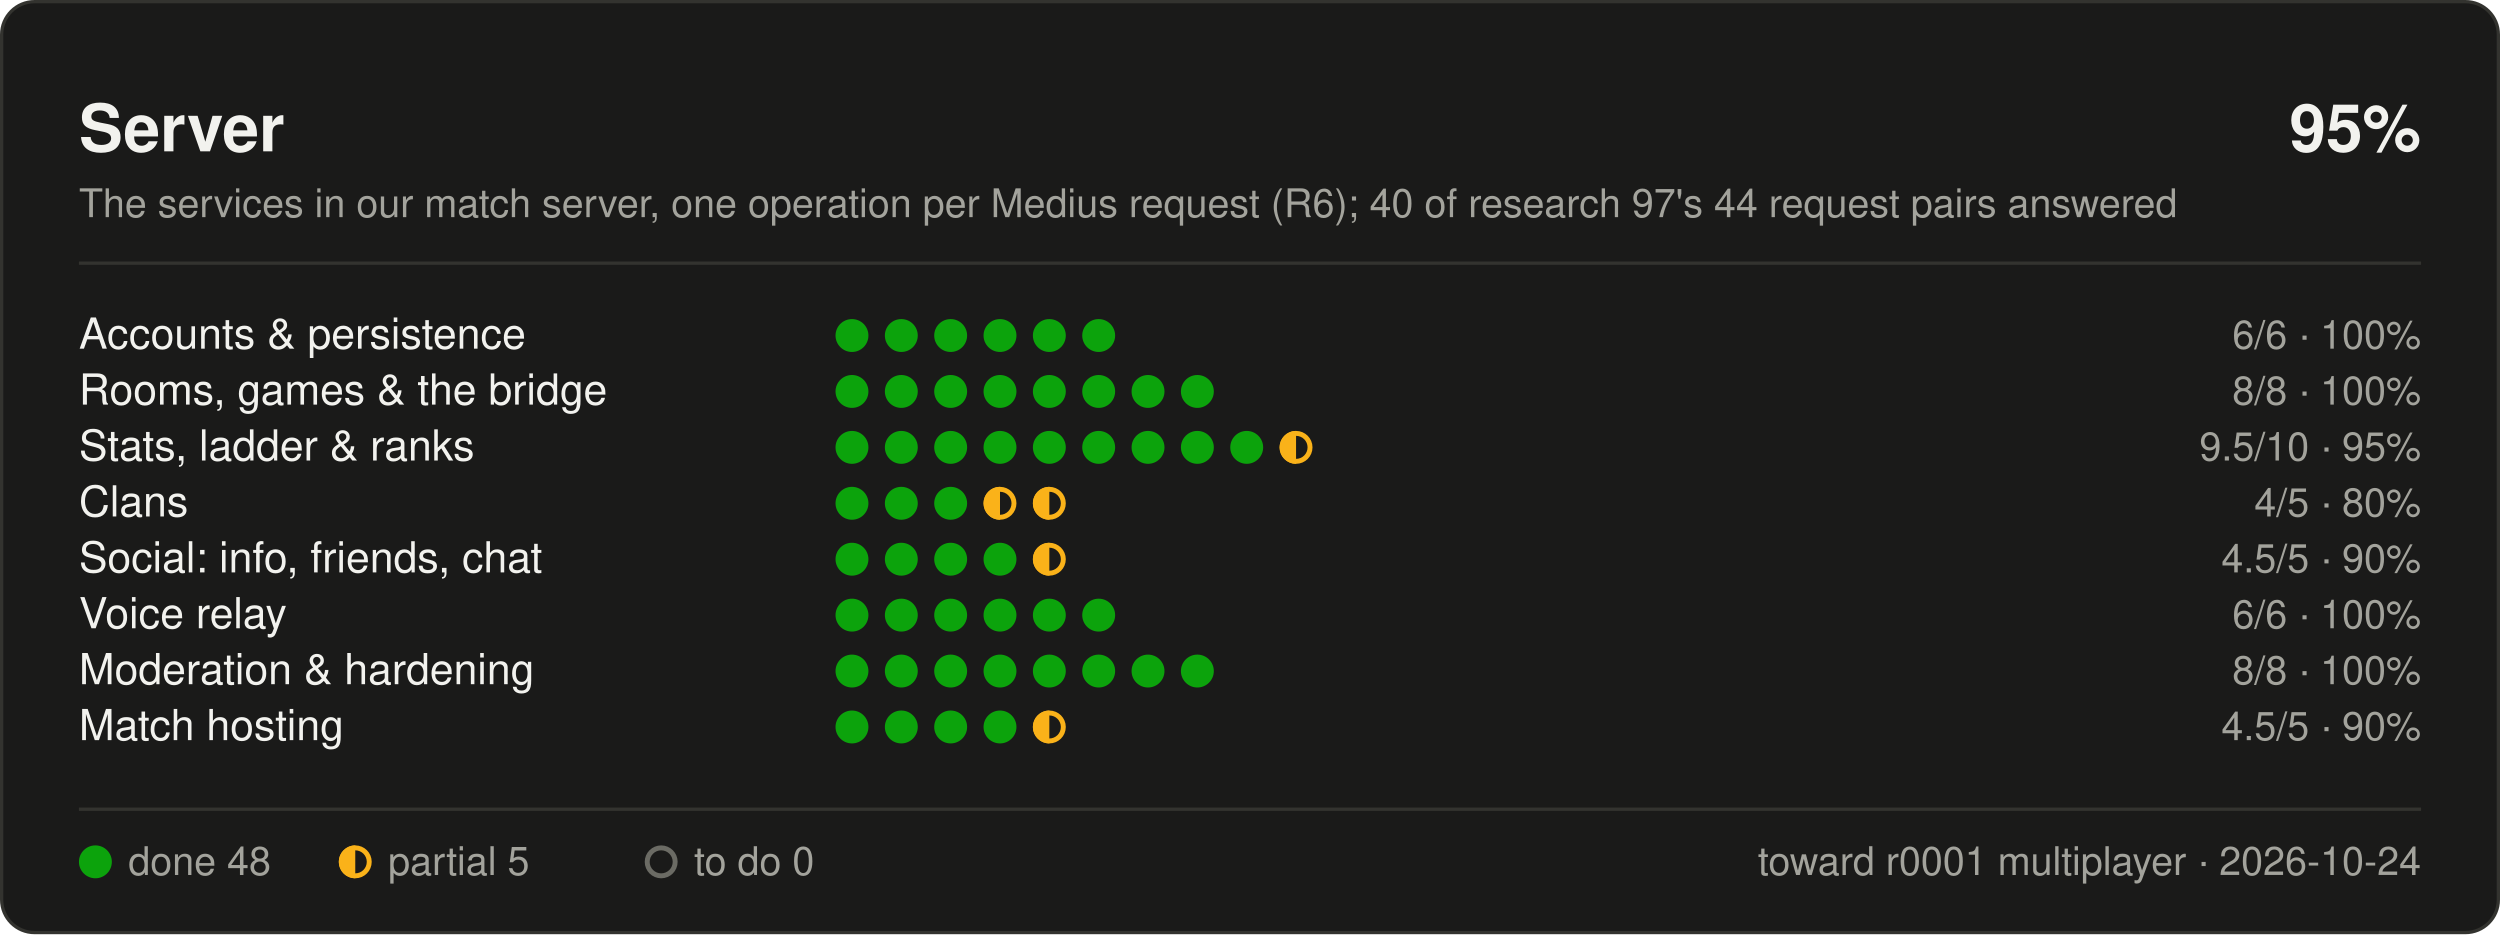
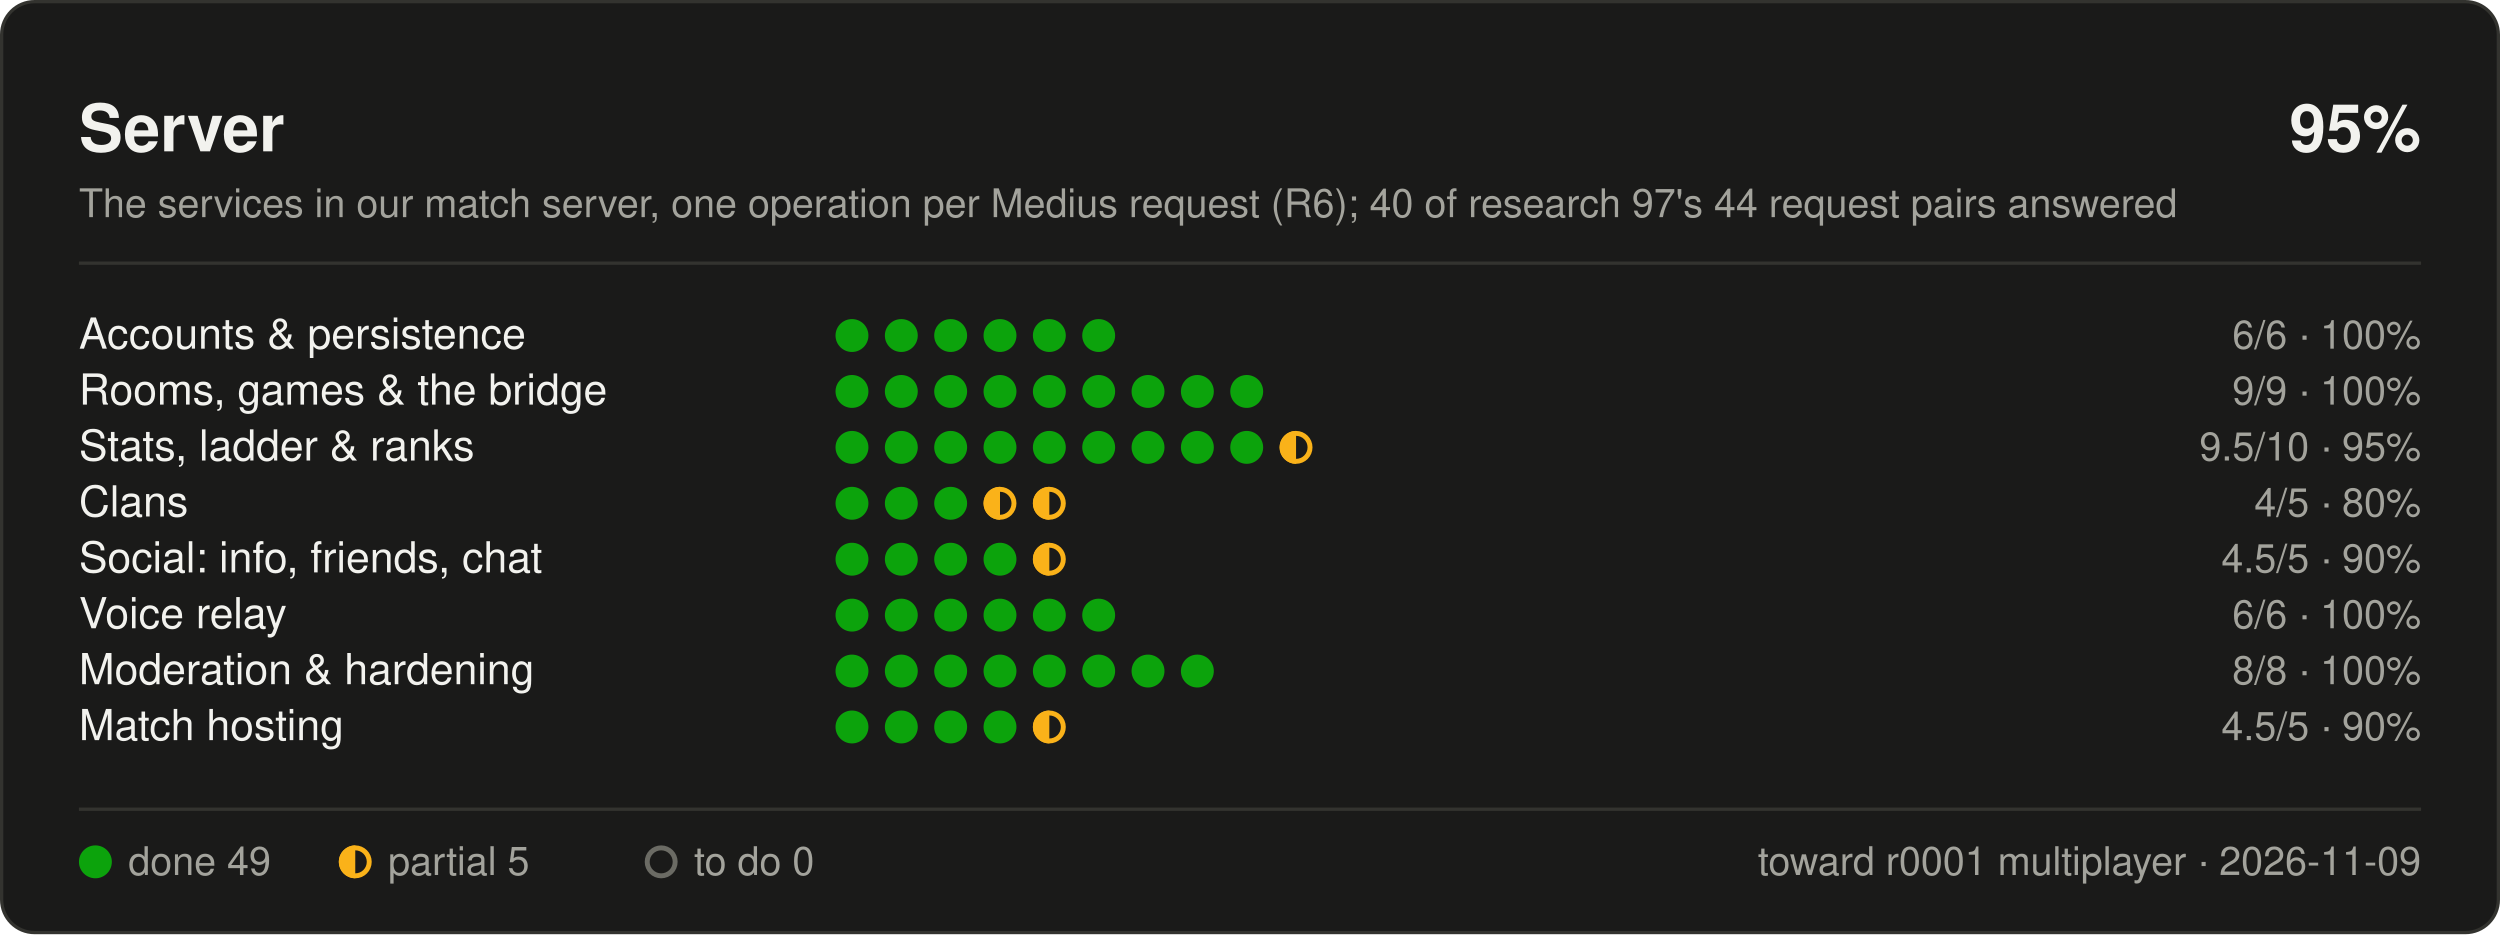
<svg xmlns="http://www.w3.org/2000/svg" width="760" height="284" viewBox="0 0 760 284" font-family="-apple-system, BlinkMacSystemFont, 'Segoe UI', Helvetica, Arial, sans-serif" role="img" aria-label="Server: 95% toward r0001 multiplayer compatibility">
  <rect x="0.5" y="0.5" width="759" height="283" rx="10" fill="#1a1a19" stroke="#33332f" />
  <text x="24" y="46" font-size="20" font-weight="700" fill="#f2f2ee">Server</text>
  <text x="736" y="46" font-size="20" font-weight="700" fill="#f2f2ee" text-anchor="end">95%</text>
  <text x="24" y="66" font-size="12" fill="#a3a39c">The services in our match server, one operation per Medius request (R6); 40 of research 97's 44 request pairs answered</text>
  <line x1="24" y1="80" x2="736" y2="80" stroke="#33332f" />
  <text x="24" y="106" font-size="13" fill="#f2f2ee">Accounts &amp; persistence</text>
  <text x="736" y="106" font-size="12" fill="#a3a39c" text-anchor="end">6/6 · 100%</text>
  <circle cx="259" cy="102" r="5" fill="#0ca30c" />
  <circle cx="274" cy="102" r="5" fill="#0ca30c" />
  <circle cx="289" cy="102" r="5" fill="#0ca30c" />
  <circle cx="304" cy="102" r="5" fill="#0ca30c" />
  <circle cx="319" cy="102" r="5" fill="#0ca30c" />
  <circle cx="334" cy="102" r="5" fill="#0ca30c" />
  <text x="24" y="123" font-size="13" fill="#f2f2ee">Rooms, games &amp; the bridge</text>
-   <text x="736" y="123" font-size="12" fill="#a3a39c" text-anchor="end">8/8 · 100%</text>
+   <text x="736" y="123" font-size="12" fill="#a3a39c" text-anchor="end">9/9 · 100%</text>
  <circle cx="259" cy="119" r="5" fill="#0ca30c" />
  <circle cx="274" cy="119" r="5" fill="#0ca30c" />
  <circle cx="289" cy="119" r="5" fill="#0ca30c" />
  <circle cx="304" cy="119" r="5" fill="#0ca30c" />
  <circle cx="319" cy="119" r="5" fill="#0ca30c" />
  <circle cx="334" cy="119" r="5" fill="#0ca30c" />
  <circle cx="349" cy="119" r="5" fill="#0ca30c" />
  <circle cx="364" cy="119" r="5" fill="#0ca30c" />
+   <circle cx="379" cy="119" r="5" fill="#0ca30c" />
  <text x="24" y="140" font-size="13" fill="#f2f2ee">Stats, ladder &amp; ranks</text>
  <text x="736" y="140" font-size="12" fill="#a3a39c" text-anchor="end">9.5/10 · 95%</text>
  <circle cx="259" cy="136" r="5" fill="#0ca30c" />
  <circle cx="274" cy="136" r="5" fill="#0ca30c" />
  <circle cx="289" cy="136" r="5" fill="#0ca30c" />
  <circle cx="304" cy="136" r="5" fill="#0ca30c" />
  <circle cx="319" cy="136" r="5" fill="#0ca30c" />
  <circle cx="334" cy="136" r="5" fill="#0ca30c" />
  <circle cx="349" cy="136" r="5" fill="#0ca30c" />
  <circle cx="364" cy="136" r="5" fill="#0ca30c" />
  <circle cx="379" cy="136" r="5" fill="#0ca30c" />
  <g>
    <circle cx="394" cy="136" r="4.25" fill="none" stroke="#fab219" stroke-width="1.5" />
    <path d="M394,131 A5,5 0 0 0 394,141 Z" fill="#fab219" />
  </g>
  <text x="24" y="157" font-size="13" fill="#f2f2ee">Clans</text>
  <text x="736" y="157" font-size="12" fill="#a3a39c" text-anchor="end">4/5 · 80%</text>
  <circle cx="259" cy="153" r="5" fill="#0ca30c" />
  <circle cx="274" cy="153" r="5" fill="#0ca30c" />
  <circle cx="289" cy="153" r="5" fill="#0ca30c" />
  <g>
    <circle cx="304" cy="153" r="4.25" fill="none" stroke="#fab219" stroke-width="1.5" />
    <path d="M304,148 A5,5 0 0 0 304,158 Z" fill="#fab219" />
  </g>
  <g>
    <circle cx="319" cy="153" r="4.25" fill="none" stroke="#fab219" stroke-width="1.5" />
    <path d="M319,148 A5,5 0 0 0 319,158 Z" fill="#fab219" />
  </g>
  <text x="24" y="174" font-size="13" fill="#f2f2ee">Social: info, friends, chat</text>
  <text x="736" y="174" font-size="12" fill="#a3a39c" text-anchor="end">4.5/5 · 90%</text>
  <circle cx="259" cy="170" r="5" fill="#0ca30c" />
  <circle cx="274" cy="170" r="5" fill="#0ca30c" />
  <circle cx="289" cy="170" r="5" fill="#0ca30c" />
  <circle cx="304" cy="170" r="5" fill="#0ca30c" />
  <g>
    <circle cx="319" cy="170" r="4.25" fill="none" stroke="#fab219" stroke-width="1.5" />
    <path d="M319,165 A5,5 0 0 0 319,175 Z" fill="#fab219" />
  </g>
  <text x="24" y="191" font-size="13" fill="#f2f2ee">Voice relay</text>
  <text x="736" y="191" font-size="12" fill="#a3a39c" text-anchor="end">6/6 · 100%</text>
  <circle cx="259" cy="187" r="5" fill="#0ca30c" />
  <circle cx="274" cy="187" r="5" fill="#0ca30c" />
  <circle cx="289" cy="187" r="5" fill="#0ca30c" />
  <circle cx="304" cy="187" r="5" fill="#0ca30c" />
  <circle cx="319" cy="187" r="5" fill="#0ca30c" />
  <circle cx="334" cy="187" r="5" fill="#0ca30c" />
  <text x="24" y="208" font-size="13" fill="#f2f2ee">Moderation &amp; hardening</text>
  <text x="736" y="208" font-size="12" fill="#a3a39c" text-anchor="end">8/8 · 100%</text>
  <circle cx="259" cy="204" r="5" fill="#0ca30c" />
  <circle cx="274" cy="204" r="5" fill="#0ca30c" />
  <circle cx="289" cy="204" r="5" fill="#0ca30c" />
  <circle cx="304" cy="204" r="5" fill="#0ca30c" />
  <circle cx="319" cy="204" r="5" fill="#0ca30c" />
  <circle cx="334" cy="204" r="5" fill="#0ca30c" />
  <circle cx="349" cy="204" r="5" fill="#0ca30c" />
  <circle cx="364" cy="204" r="5" fill="#0ca30c" />
  <text x="24" y="225" font-size="13" fill="#f2f2ee">Match hosting</text>
  <text x="736" y="225" font-size="12" fill="#a3a39c" text-anchor="end">4.5/5 · 90%</text>
  <circle cx="259" cy="221" r="5" fill="#0ca30c" />
  <circle cx="274" cy="221" r="5" fill="#0ca30c" />
  <circle cx="289" cy="221" r="5" fill="#0ca30c" />
  <circle cx="304" cy="221" r="5" fill="#0ca30c" />
  <g>
    <circle cx="319" cy="221" r="4.25" fill="none" stroke="#fab219" stroke-width="1.5" />
    <path d="M319,216 A5,5 0 0 0 319,226 Z" fill="#fab219" />
  </g>
  <line x1="24" y1="246" x2="736" y2="246" stroke="#33332f" />
  <circle cx="29" cy="262" r="5" fill="#0ca30c" />
-   <text x="39" y="266" font-size="12" fill="#a3a39c">done 48</text>
+   <text x="39" y="266" font-size="12" fill="#a3a39c">done 49</text>
  <g>
    <circle cx="108" cy="262" r="4.25" fill="none" stroke="#fab219" stroke-width="1.5" />
    <path d="M108,257 A5,5 0 0 0 108,267 Z" fill="#fab219" />
  </g>
  <text x="118" y="266" font-size="12" fill="#a3a39c">partial 5</text>
  <circle cx="201" cy="262" r="4.25" fill="none" stroke="#6b6b64" stroke-width="1.5" />
  <text x="211" y="266" font-size="12" fill="#a3a39c">to do 0</text>
-   <text x="736" y="266" font-size="12" fill="#a3a39c" text-anchor="end">toward r0001 multiplayer · 2026-10-24</text>
+   <text x="736" y="266" font-size="12" fill="#a3a39c" text-anchor="end">toward r0001 multiplayer · 2026-11-09</text>
</svg>
